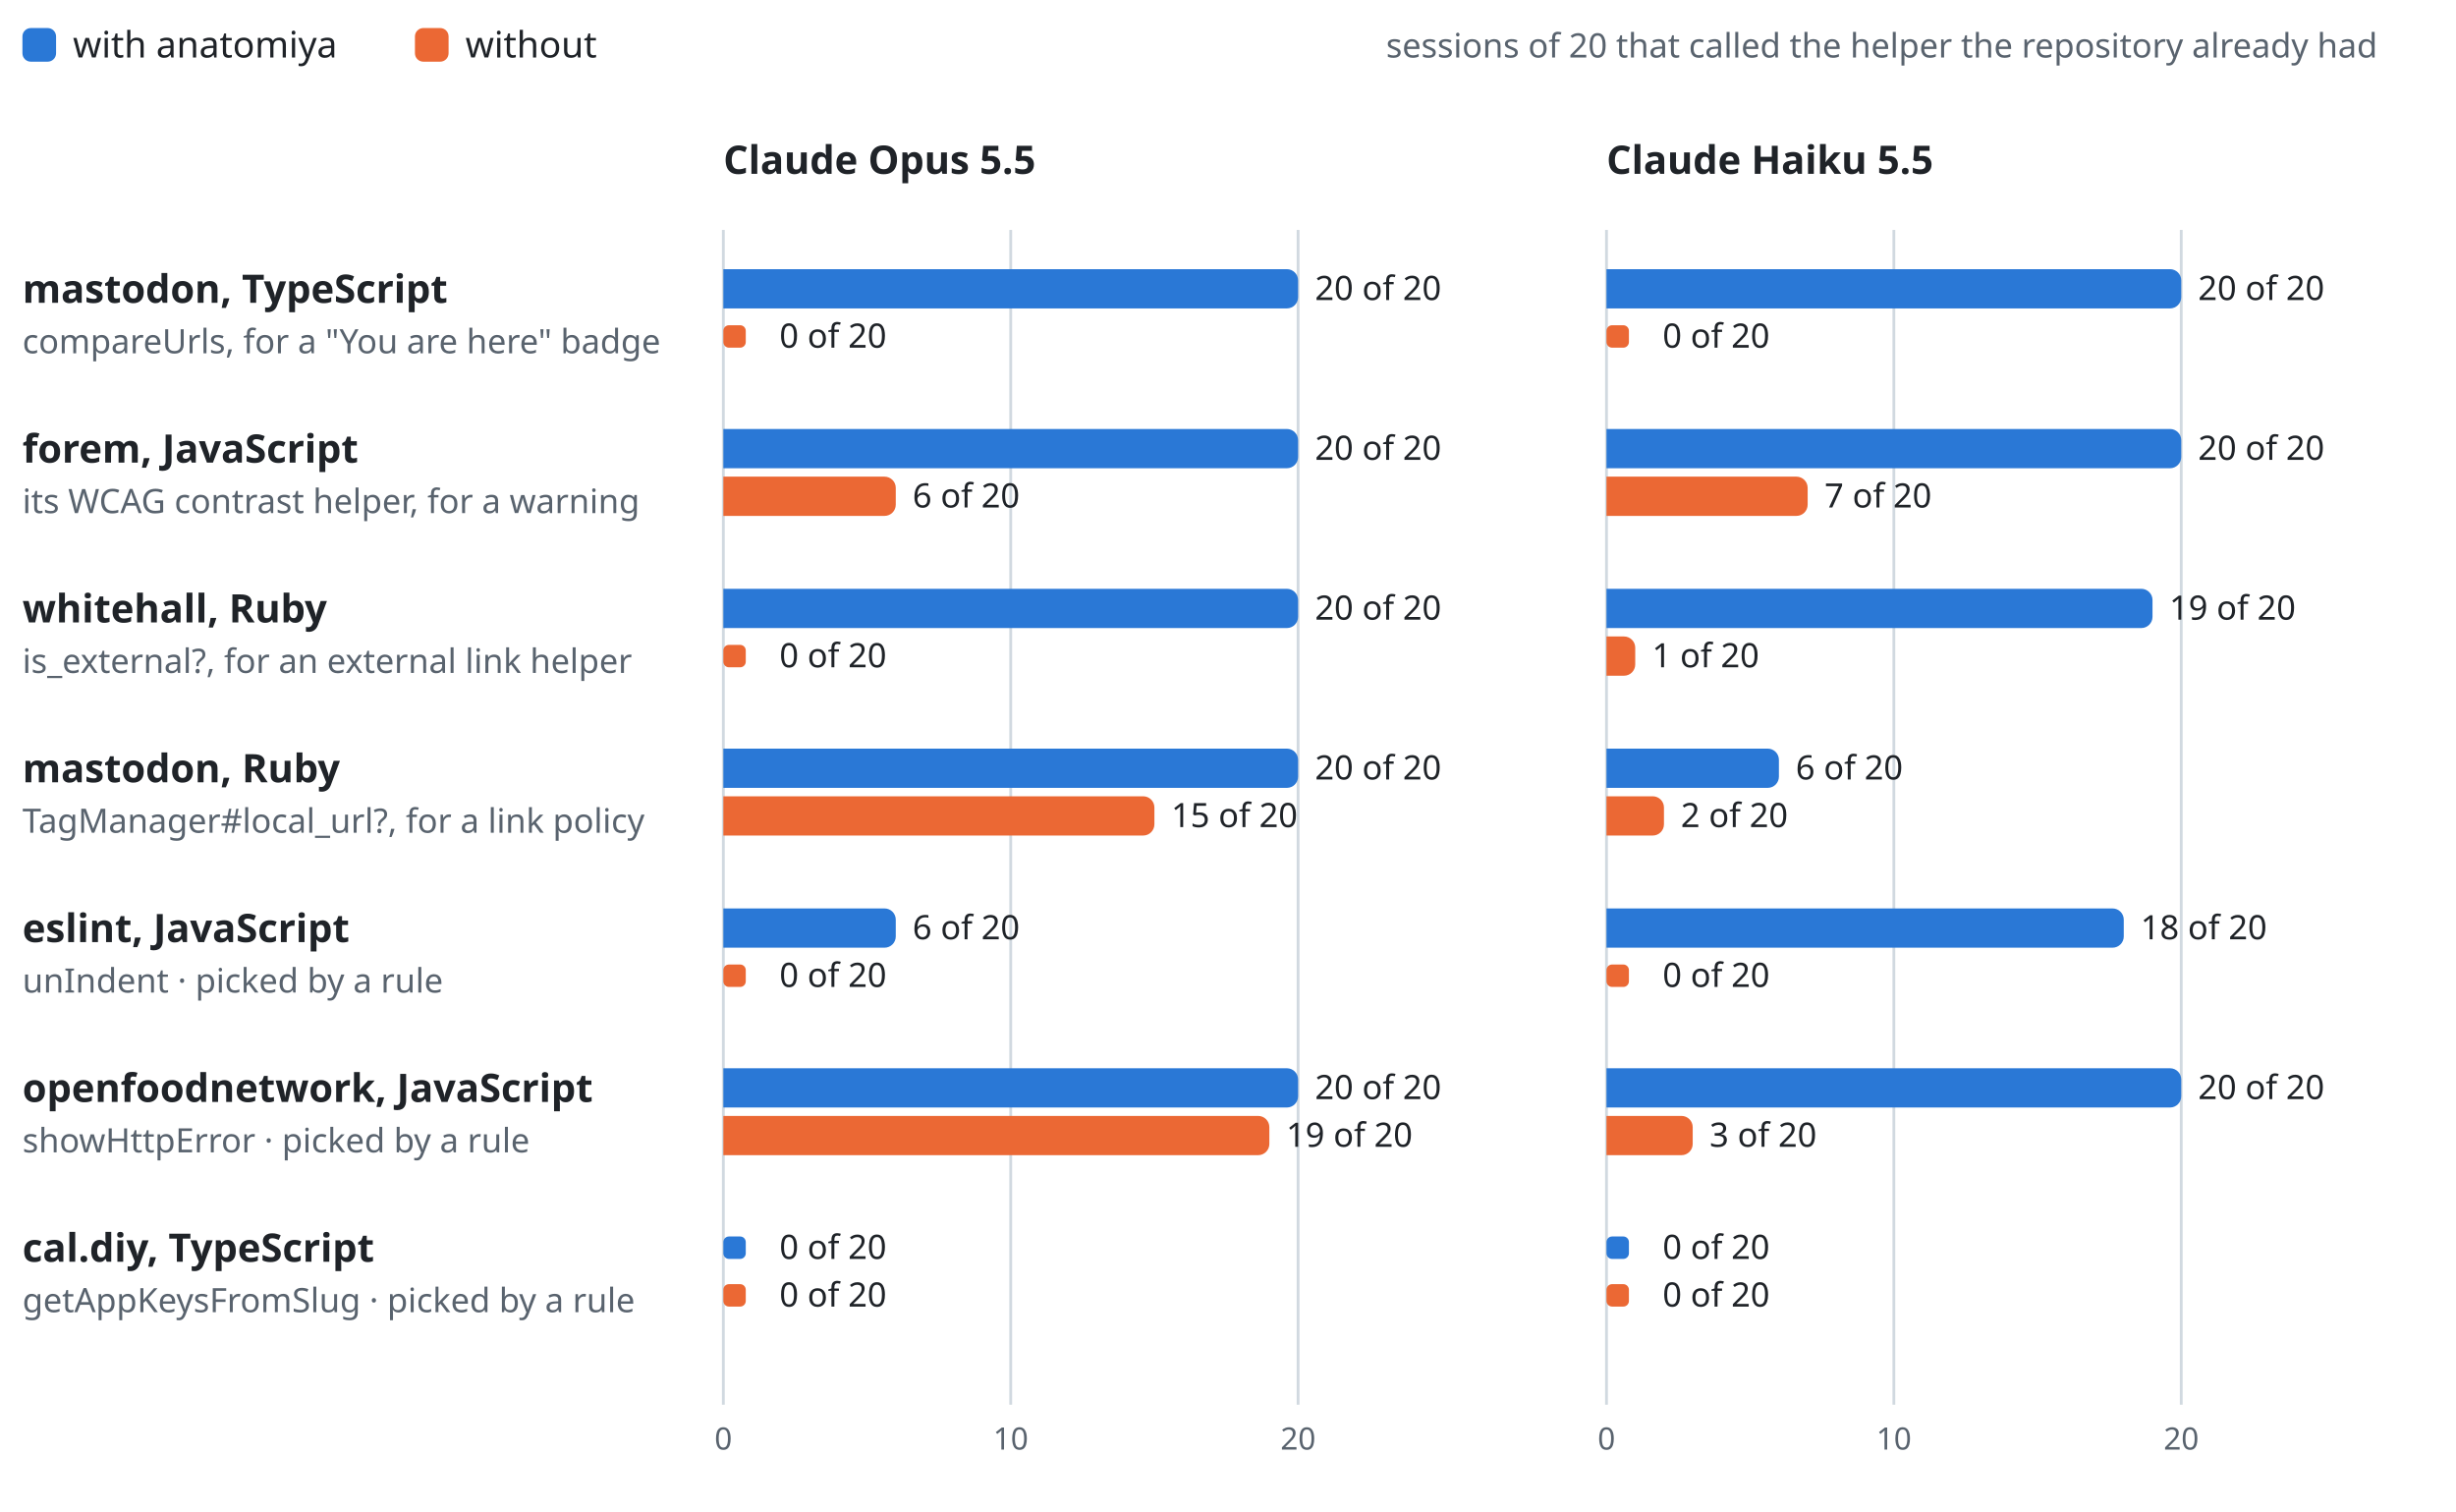
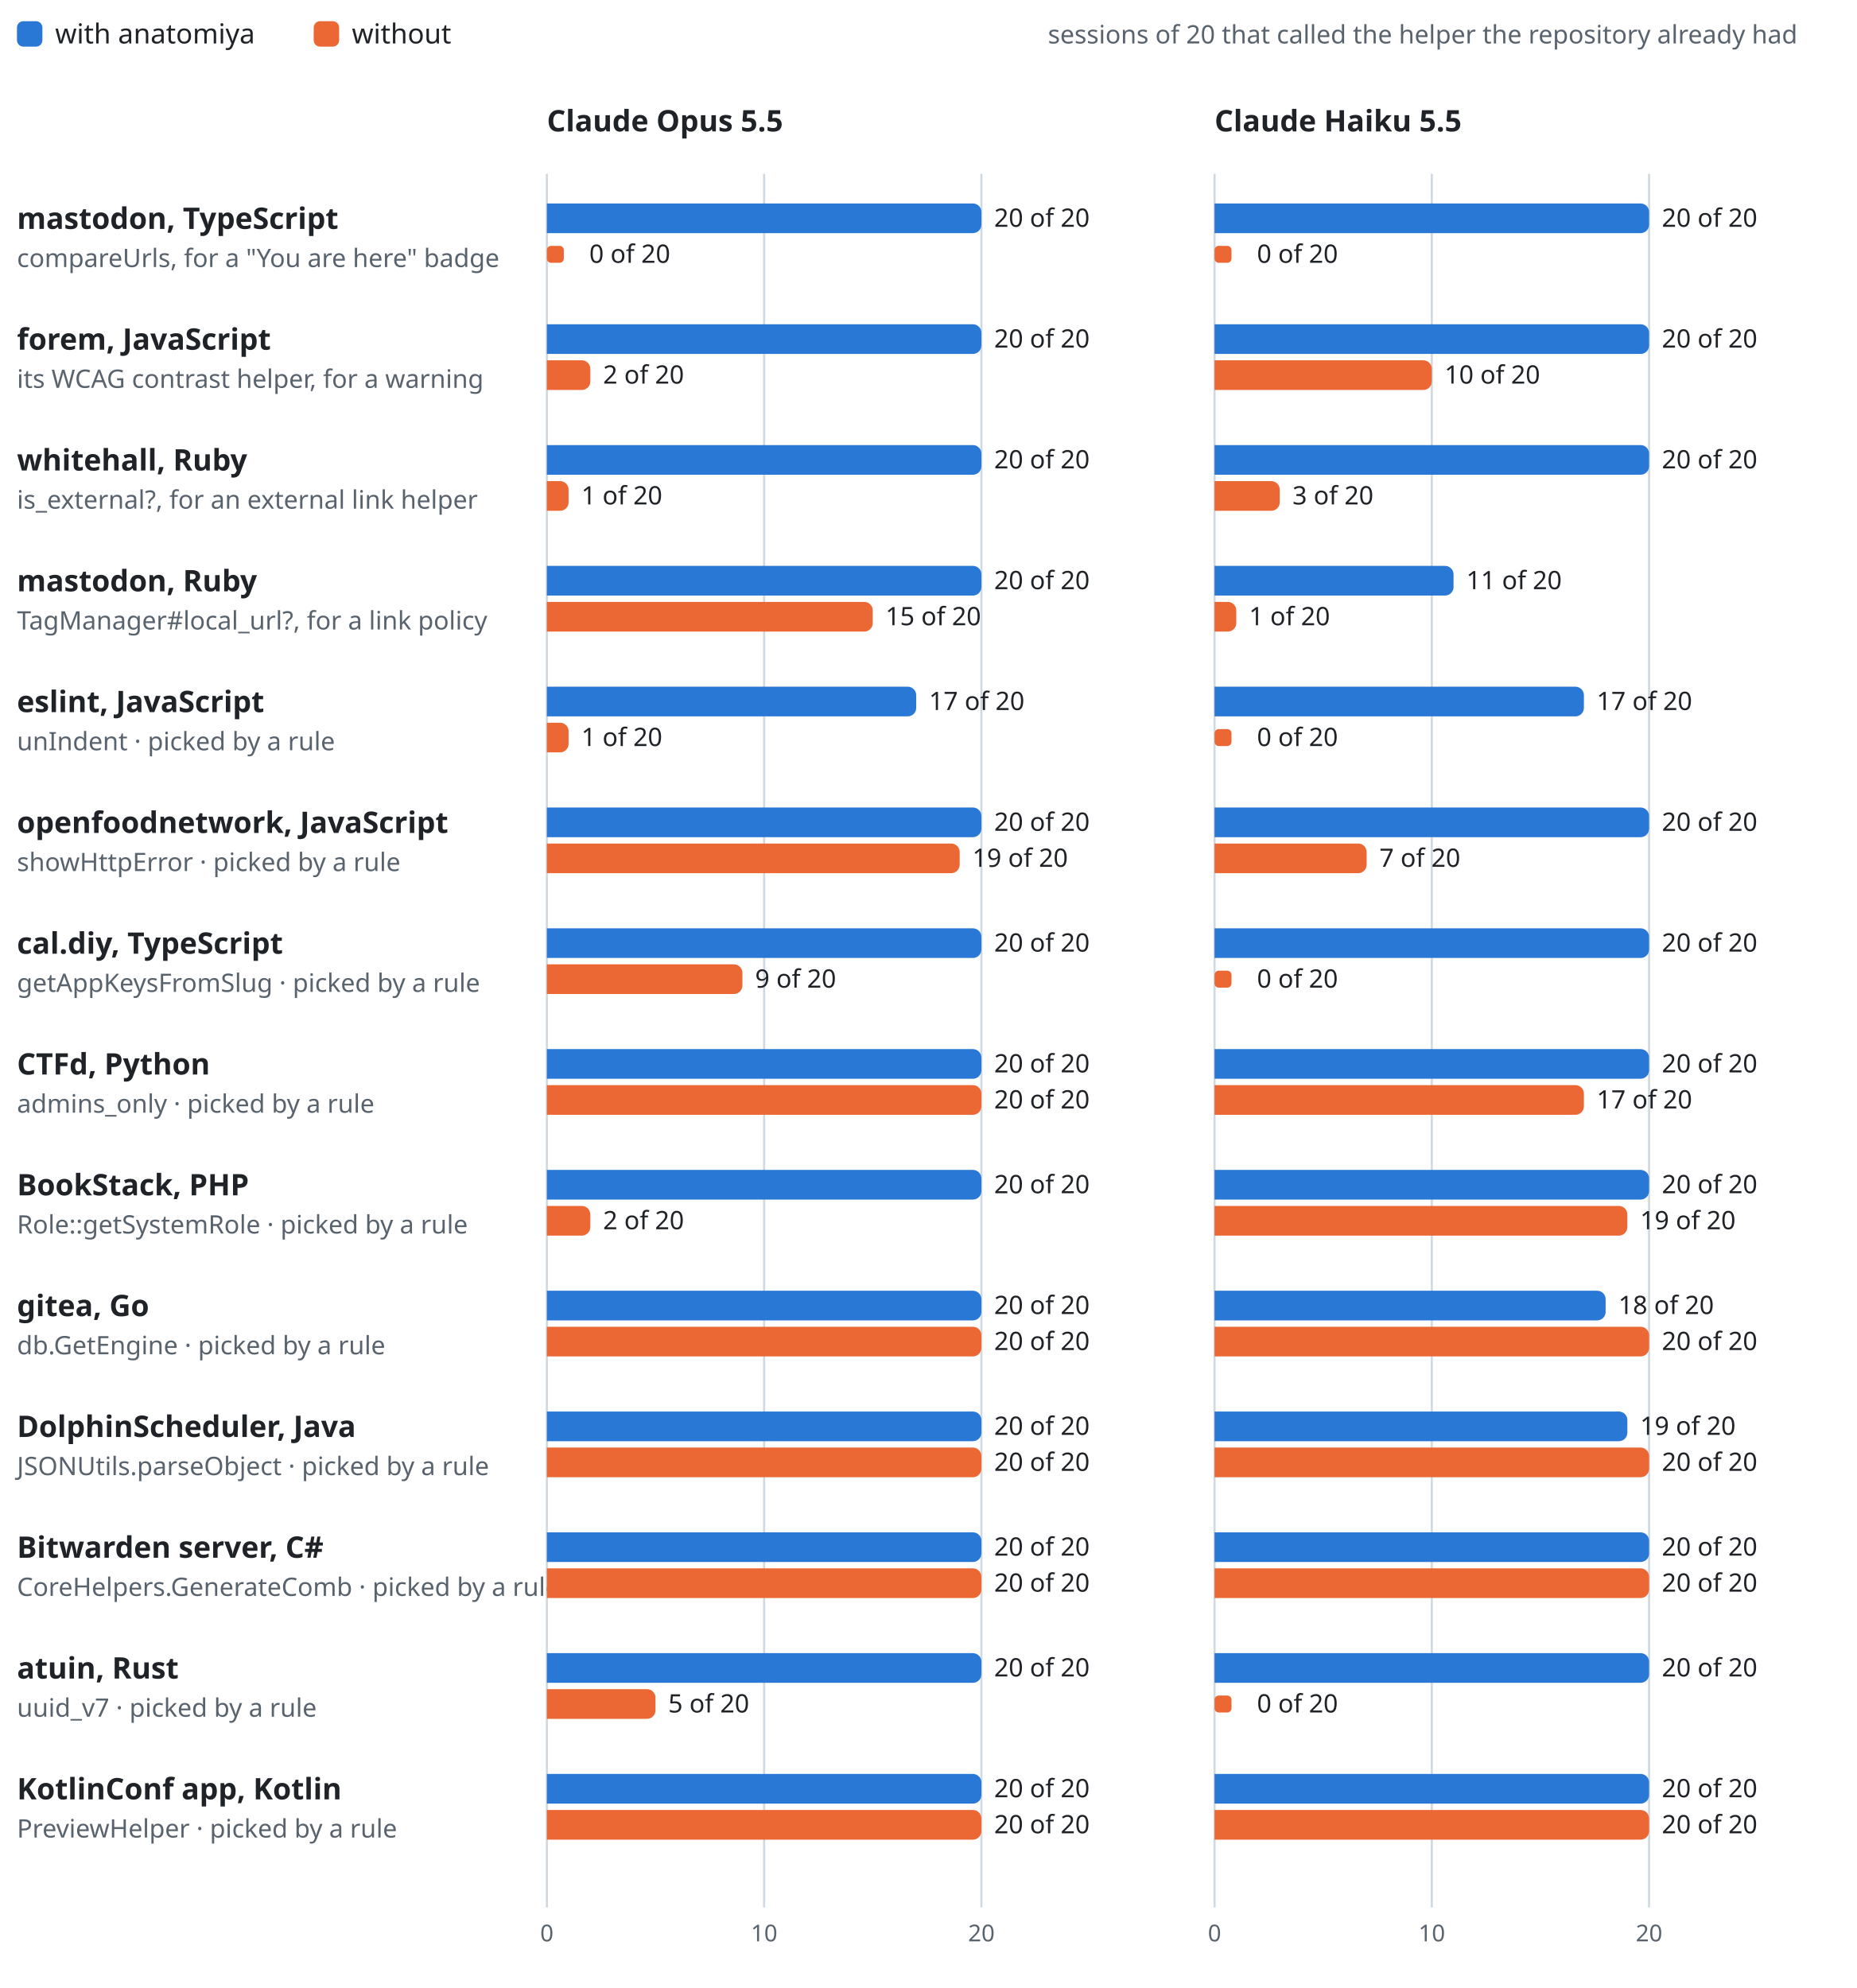
- <svg xmlns="http://www.w3.org/2000/svg" width="876" height="539" viewBox="-8 -4 876 539" font-family="-apple-system, BlinkMacSystemFont, &quot;Segoe UI&quot;, &quot;Noto Sans&quot;, Helvetica, Arial, sans-serif">
+ <svg xmlns="http://www.w3.org/2000/svg" width="876" height="938" viewBox="-8 -4 876 938" font-family="-apple-system, BlinkMacSystemFont, &quot;Segoe UI&quot;, &quot;Noto Sans&quot;, Helvetica, Arial, sans-serif">
  <rect x="0" y="6" width="12" height="12" rx="3" fill="#2a78d6" />
  <text x="18" y="16.5" font-size="13" fill="#1f2328">with anatomiya</text>
  <rect x="140" y="6" width="12" height="12" rx="3" fill="#eb6834" />
  <text x="158" y="16.5" font-size="13" fill="#1f2328">without</text>
  <text x="840" y="16.5" font-size="12" fill="#59636e" text-anchor="end">sessions of 20 that called the helper the repository already had</text>
  <text x="250" y="58" font-size="14" font-weight="600" fill="#1f2328">Claude Opus 5.5</text>
-   <line x1="250" y1="78" x2="250" y2="497" stroke="#d1d9e0" stroke-width="1" />
-   <text x="250" y="513" font-size="11" fill="#59636e" text-anchor="middle">0</text>
-   <line x1="352.5" y1="78" x2="352.5" y2="497" stroke="#d1d9e0" stroke-width="1" />
-   <text x="352.5" y="513" font-size="11" fill="#59636e" text-anchor="middle">10</text>
-   <line x1="455" y1="78" x2="455" y2="497" stroke="#d1d9e0" stroke-width="1" />
-   <text x="455" y="513" font-size="11" fill="#59636e" text-anchor="middle">20</text>
+   <line x1="250" y1="78" x2="250" y2="896" stroke="#d1d9e0" stroke-width="1" />
+   <text x="250" y="912" font-size="11" fill="#59636e" text-anchor="middle">0</text>
+   <line x1="352.5" y1="78" x2="352.5" y2="896" stroke="#d1d9e0" stroke-width="1" />
+   <text x="352.5" y="912" font-size="11" fill="#59636e" text-anchor="middle">10</text>
+   <line x1="455" y1="78" x2="455" y2="896" stroke="#d1d9e0" stroke-width="1" />
+   <text x="455" y="912" font-size="11" fill="#59636e" text-anchor="middle">20</text>
  <text x="565" y="58" font-size="14" font-weight="600" fill="#1f2328">Claude Haiku 5.5</text>
-   <line x1="565" y1="78" x2="565" y2="497" stroke="#d1d9e0" stroke-width="1" />
-   <text x="565" y="513" font-size="11" fill="#59636e" text-anchor="middle">0</text>
-   <line x1="667.5" y1="78" x2="667.5" y2="497" stroke="#d1d9e0" stroke-width="1" />
-   <text x="667.5" y="513" font-size="11" fill="#59636e" text-anchor="middle">10</text>
-   <line x1="770" y1="78" x2="770" y2="497" stroke="#d1d9e0" stroke-width="1" />
-   <text x="770" y="513" font-size="11" fill="#59636e" text-anchor="middle">20</text>
+   <line x1="565" y1="78" x2="565" y2="896" stroke="#d1d9e0" stroke-width="1" />
+   <text x="565" y="912" font-size="11" fill="#59636e" text-anchor="middle">0</text>
+   <line x1="667.5" y1="78" x2="667.5" y2="896" stroke="#d1d9e0" stroke-width="1" />
+   <text x="667.5" y="912" font-size="11" fill="#59636e" text-anchor="middle">10</text>
+   <line x1="770" y1="78" x2="770" y2="896" stroke="#d1d9e0" stroke-width="1" />
+   <text x="770" y="912" font-size="11" fill="#59636e" text-anchor="middle">20</text>
  <text x="0" y="104" font-size="14" font-weight="600" fill="#1f2328">mastodon, TypeScript</text>
  <text x="0" y="122" font-size="12" fill="#59636e">compareUrls, for a "You are here" badge</text>
  <path d="M250,92 h201 a4,4 0 0 1 4,4 v6 a4,4 0 0 1 -4,4 h-201 z" fill="#2a78d6" />
  <text x="461" y="103" font-size="12" fill="#1f2328">20 of 20</text>
  <rect x="250" y="112" width="8" height="8" rx="2" fill="#eb6834" />
  <text x="270" y="120" font-size="12" fill="#1f2328">0 of 20</text>
  <path d="M565,92 h201 a4,4 0 0 1 4,4 v6 a4,4 0 0 1 -4,4 h-201 z" fill="#2a78d6" />
  <text x="776" y="103" font-size="12" fill="#1f2328">20 of 20</text>
  <rect x="565" y="112" width="8" height="8" rx="2" fill="#eb6834" />
  <text x="585" y="120" font-size="12" fill="#1f2328">0 of 20</text>
  <text x="0" y="161" font-size="14" font-weight="600" fill="#1f2328">forem, JavaScript</text>
  <text x="0" y="179" font-size="12" fill="#59636e">its WCAG contrast helper, for a warning</text>
  <path d="M250,149 h201 a4,4 0 0 1 4,4 v6 a4,4 0 0 1 -4,4 h-201 z" fill="#2a78d6" />
  <text x="461" y="160" font-size="12" fill="#1f2328">20 of 20</text>
-   <path d="M250,166 h57.5 a4,4 0 0 1 4,4 v6 a4,4 0 0 1 -4,4 h-57.5 z" fill="#eb6834" />
-   <text x="317.5" y="177" font-size="12" fill="#1f2328">6 of 20</text>
+   <path d="M250,166 h16.5 a4,4 0 0 1 4,4 v6 a4,4 0 0 1 -4,4 h-16.5 z" fill="#eb6834" />
+   <text x="276.5" y="177" font-size="12" fill="#1f2328">2 of 20</text>
  <path d="M565,149 h201 a4,4 0 0 1 4,4 v6 a4,4 0 0 1 -4,4 h-201 z" fill="#2a78d6" />
  <text x="776" y="160" font-size="12" fill="#1f2328">20 of 20</text>
-   <path d="M565,166 h67.75 a4,4 0 0 1 4,4 v6 a4,4 0 0 1 -4,4 h-67.75 z" fill="#eb6834" />
-   <text x="642.75" y="177" font-size="12" fill="#1f2328">7 of 20</text>
+   <path d="M565,166 h98.5 a4,4 0 0 1 4,4 v6 a4,4 0 0 1 -4,4 h-98.5 z" fill="#eb6834" />
+   <text x="673.5" y="177" font-size="12" fill="#1f2328">10 of 20</text>
  <text x="0" y="218" font-size="14" font-weight="600" fill="#1f2328">whitehall, Ruby</text>
  <text x="0" y="236" font-size="12" fill="#59636e">is_external?, for an external link helper</text>
  <path d="M250,206 h201 a4,4 0 0 1 4,4 v6 a4,4 0 0 1 -4,4 h-201 z" fill="#2a78d6" />
  <text x="461" y="217" font-size="12" fill="#1f2328">20 of 20</text>
-   <rect x="250" y="226" width="8" height="8" rx="2" fill="#eb6834" />
-   <text x="270" y="234" font-size="12" fill="#1f2328">0 of 20</text>
-   <path d="M565,206 h190.75 a4,4 0 0 1 4,4 v6 a4,4 0 0 1 -4,4 h-190.75 z" fill="#2a78d6" />
-   <text x="765.75" y="217" font-size="12" fill="#1f2328">19 of 20</text>
-   <path d="M565,223 h6.25 a4,4 0 0 1 4,4 v6 a4,4 0 0 1 -4,4 h-6.25 z" fill="#eb6834" />
-   <text x="581.25" y="234" font-size="12" fill="#1f2328">1 of 20</text>
+   <path d="M250,223 h6.25 a4,4 0 0 1 4,4 v6 a4,4 0 0 1 -4,4 h-6.25 z" fill="#eb6834" />
+   <text x="266.25" y="234" font-size="12" fill="#1f2328">1 of 20</text>
+   <path d="M565,206 h201 a4,4 0 0 1 4,4 v6 a4,4 0 0 1 -4,4 h-201 z" fill="#2a78d6" />
+   <text x="776" y="217" font-size="12" fill="#1f2328">20 of 20</text>
+   <path d="M565,223 h26.75 a4,4 0 0 1 4,4 v6 a4,4 0 0 1 -4,4 h-26.75 z" fill="#eb6834" />
+   <text x="601.75" y="234" font-size="12" fill="#1f2328">3 of 20</text>
  <text x="0" y="275" font-size="14" font-weight="600" fill="#1f2328">mastodon, Ruby</text>
  <text x="0" y="293" font-size="12" fill="#59636e">TagManager#local_url?, for a link policy</text>
  <path d="M250,263 h201 a4,4 0 0 1 4,4 v6 a4,4 0 0 1 -4,4 h-201 z" fill="#2a78d6" />
  <text x="461" y="274" font-size="12" fill="#1f2328">20 of 20</text>
  <path d="M250,280 h149.75 a4,4 0 0 1 4,4 v6 a4,4 0 0 1 -4,4 h-149.75 z" fill="#eb6834" />
  <text x="409.75" y="291" font-size="12" fill="#1f2328">15 of 20</text>
-   <path d="M565,263 h57.5 a4,4 0 0 1 4,4 v6 a4,4 0 0 1 -4,4 h-57.5 z" fill="#2a78d6" />
-   <text x="632.5" y="274" font-size="12" fill="#1f2328">6 of 20</text>
-   <path d="M565,280 h16.5 a4,4 0 0 1 4,4 v6 a4,4 0 0 1 -4,4 h-16.5 z" fill="#eb6834" />
-   <text x="591.5" y="291" font-size="12" fill="#1f2328">2 of 20</text>
+   <path d="M565,263 h108.75 a4,4 0 0 1 4,4 v6 a4,4 0 0 1 -4,4 h-108.75 z" fill="#2a78d6" />
+   <text x="683.75" y="274" font-size="12" fill="#1f2328">11 of 20</text>
+   <path d="M565,280 h6.25 a4,4 0 0 1 4,4 v6 a4,4 0 0 1 -4,4 h-6.25 z" fill="#eb6834" />
+   <text x="581.25" y="291" font-size="12" fill="#1f2328">1 of 20</text>
  <text x="0" y="332" font-size="14" font-weight="600" fill="#1f2328">eslint, JavaScript</text>
  <text x="0" y="350" font-size="12" fill="#59636e">unIndent · picked by a rule</text>
-   <path d="M250,320 h57.5 a4,4 0 0 1 4,4 v6 a4,4 0 0 1 -4,4 h-57.5 z" fill="#2a78d6" />
-   <text x="317.5" y="331" font-size="12" fill="#1f2328">6 of 20</text>
-   <rect x="250" y="340" width="8" height="8" rx="2" fill="#eb6834" />
-   <text x="270" y="348" font-size="12" fill="#1f2328">0 of 20</text>
-   <path d="M565,320 h180.5 a4,4 0 0 1 4,4 v6 a4,4 0 0 1 -4,4 h-180.5 z" fill="#2a78d6" />
-   <text x="755.5" y="331" font-size="12" fill="#1f2328">18 of 20</text>
+   <path d="M250,320 h170.25 a4,4 0 0 1 4,4 v6 a4,4 0 0 1 -4,4 h-170.25 z" fill="#2a78d6" />
+   <text x="430.25" y="331" font-size="12" fill="#1f2328">17 of 20</text>
+   <path d="M250,337 h6.25 a4,4 0 0 1 4,4 v6 a4,4 0 0 1 -4,4 h-6.25 z" fill="#eb6834" />
+   <text x="266.25" y="348" font-size="12" fill="#1f2328">1 of 20</text>
+   <path d="M565,320 h170.25 a4,4 0 0 1 4,4 v6 a4,4 0 0 1 -4,4 h-170.25 z" fill="#2a78d6" />
+   <text x="745.25" y="331" font-size="12" fill="#1f2328">17 of 20</text>
  <rect x="565" y="340" width="8" height="8" rx="2" fill="#eb6834" />
  <text x="585" y="348" font-size="12" fill="#1f2328">0 of 20</text>
  <text x="0" y="389" font-size="14" font-weight="600" fill="#1f2328">openfoodnetwork, JavaScript</text>
  <text x="0" y="407" font-size="12" fill="#59636e">showHttpError · picked by a rule</text>
  <path d="M250,377 h201 a4,4 0 0 1 4,4 v6 a4,4 0 0 1 -4,4 h-201 z" fill="#2a78d6" />
  <text x="461" y="388" font-size="12" fill="#1f2328">20 of 20</text>
  <path d="M250,394 h190.75 a4,4 0 0 1 4,4 v6 a4,4 0 0 1 -4,4 h-190.75 z" fill="#eb6834" />
  <text x="450.75" y="405" font-size="12" fill="#1f2328">19 of 20</text>
  <path d="M565,377 h201 a4,4 0 0 1 4,4 v6 a4,4 0 0 1 -4,4 h-201 z" fill="#2a78d6" />
  <text x="776" y="388" font-size="12" fill="#1f2328">20 of 20</text>
-   <path d="M565,394 h26.75 a4,4 0 0 1 4,4 v6 a4,4 0 0 1 -4,4 h-26.75 z" fill="#eb6834" />
-   <text x="601.75" y="405" font-size="12" fill="#1f2328">3 of 20</text>
+   <path d="M565,394 h67.75 a4,4 0 0 1 4,4 v6 a4,4 0 0 1 -4,4 h-67.75 z" fill="#eb6834" />
+   <text x="642.75" y="405" font-size="12" fill="#1f2328">7 of 20</text>
  <text x="0" y="446" font-size="14" font-weight="600" fill="#1f2328">cal.diy, TypeScript</text>
  <text x="0" y="464" font-size="12" fill="#59636e">getAppKeysFromSlug · picked by a rule</text>
-   <rect x="250" y="437" width="8" height="8" rx="2" fill="#2a78d6" />
-   <text x="270" y="445" font-size="12" fill="#1f2328">0 of 20</text>
-   <rect x="250" y="454" width="8" height="8" rx="2" fill="#eb6834" />
-   <text x="270" y="462" font-size="12" fill="#1f2328">0 of 20</text>
-   <rect x="565" y="437" width="8" height="8" rx="2" fill="#2a78d6" />
-   <text x="585" y="445" font-size="12" fill="#1f2328">0 of 20</text>
+   <path d="M250,434 h201 a4,4 0 0 1 4,4 v6 a4,4 0 0 1 -4,4 h-201 z" fill="#2a78d6" />
+   <text x="461" y="445" font-size="12" fill="#1f2328">20 of 20</text>
+   <path d="M250,451 h88.25 a4,4 0 0 1 4,4 v6 a4,4 0 0 1 -4,4 h-88.25 z" fill="#eb6834" />
+   <text x="348.25" y="462" font-size="12" fill="#1f2328">9 of 20</text>
+   <path d="M565,434 h201 a4,4 0 0 1 4,4 v6 a4,4 0 0 1 -4,4 h-201 z" fill="#2a78d6" />
+   <text x="776" y="445" font-size="12" fill="#1f2328">20 of 20</text>
  <rect x="565" y="454" width="8" height="8" rx="2" fill="#eb6834" />
  <text x="585" y="462" font-size="12" fill="#1f2328">0 of 20</text>
+   <text x="0" y="503" font-size="14" font-weight="600" fill="#1f2328">CTFd, Python</text>
+   <text x="0" y="521" font-size="12" fill="#59636e">admins_only · picked by a rule</text>
+   <path d="M250,491 h201 a4,4 0 0 1 4,4 v6 a4,4 0 0 1 -4,4 h-201 z" fill="#2a78d6" />
+   <text x="461" y="502" font-size="12" fill="#1f2328">20 of 20</text>
+   <path d="M250,508 h201 a4,4 0 0 1 4,4 v6 a4,4 0 0 1 -4,4 h-201 z" fill="#eb6834" />
+   <text x="461" y="519" font-size="12" fill="#1f2328">20 of 20</text>
+   <path d="M565,491 h201 a4,4 0 0 1 4,4 v6 a4,4 0 0 1 -4,4 h-201 z" fill="#2a78d6" />
+   <text x="776" y="502" font-size="12" fill="#1f2328">20 of 20</text>
+   <path d="M565,508 h170.25 a4,4 0 0 1 4,4 v6 a4,4 0 0 1 -4,4 h-170.25 z" fill="#eb6834" />
+   <text x="745.25" y="519" font-size="12" fill="#1f2328">17 of 20</text>
+   <text x="0" y="560" font-size="14" font-weight="600" fill="#1f2328">BookStack, PHP</text>
+   <text x="0" y="578" font-size="12" fill="#59636e">Role::getSystemRole · picked by a rule</text>
+   <path d="M250,548 h201 a4,4 0 0 1 4,4 v6 a4,4 0 0 1 -4,4 h-201 z" fill="#2a78d6" />
+   <text x="461" y="559" font-size="12" fill="#1f2328">20 of 20</text>
+   <path d="M250,565 h16.5 a4,4 0 0 1 4,4 v6 a4,4 0 0 1 -4,4 h-16.5 z" fill="#eb6834" />
+   <text x="276.5" y="576" font-size="12" fill="#1f2328">2 of 20</text>
+   <path d="M565,548 h201 a4,4 0 0 1 4,4 v6 a4,4 0 0 1 -4,4 h-201 z" fill="#2a78d6" />
+   <text x="776" y="559" font-size="12" fill="#1f2328">20 of 20</text>
+   <path d="M565,565 h190.75 a4,4 0 0 1 4,4 v6 a4,4 0 0 1 -4,4 h-190.75 z" fill="#eb6834" />
+   <text x="765.75" y="576" font-size="12" fill="#1f2328">19 of 20</text>
+   <text x="0" y="617" font-size="14" font-weight="600" fill="#1f2328">gitea, Go</text>
+   <text x="0" y="635" font-size="12" fill="#59636e">db.GetEngine · picked by a rule</text>
+   <path d="M250,605 h201 a4,4 0 0 1 4,4 v6 a4,4 0 0 1 -4,4 h-201 z" fill="#2a78d6" />
+   <text x="461" y="616" font-size="12" fill="#1f2328">20 of 20</text>
+   <path d="M250,622 h201 a4,4 0 0 1 4,4 v6 a4,4 0 0 1 -4,4 h-201 z" fill="#eb6834" />
+   <text x="461" y="633" font-size="12" fill="#1f2328">20 of 20</text>
+   <path d="M565,605 h180.5 a4,4 0 0 1 4,4 v6 a4,4 0 0 1 -4,4 h-180.5 z" fill="#2a78d6" />
+   <text x="755.5" y="616" font-size="12" fill="#1f2328">18 of 20</text>
+   <path d="M565,622 h201 a4,4 0 0 1 4,4 v6 a4,4 0 0 1 -4,4 h-201 z" fill="#eb6834" />
+   <text x="776" y="633" font-size="12" fill="#1f2328">20 of 20</text>
+   <text x="0" y="674" font-size="14" font-weight="600" fill="#1f2328">DolphinScheduler, Java</text>
+   <text x="0" y="692" font-size="12" fill="#59636e">JSONUtils.parseObject · picked by a rule</text>
+   <path d="M250,662 h201 a4,4 0 0 1 4,4 v6 a4,4 0 0 1 -4,4 h-201 z" fill="#2a78d6" />
+   <text x="461" y="673" font-size="12" fill="#1f2328">20 of 20</text>
+   <path d="M250,679 h201 a4,4 0 0 1 4,4 v6 a4,4 0 0 1 -4,4 h-201 z" fill="#eb6834" />
+   <text x="461" y="690" font-size="12" fill="#1f2328">20 of 20</text>
+   <path d="M565,662 h190.75 a4,4 0 0 1 4,4 v6 a4,4 0 0 1 -4,4 h-190.75 z" fill="#2a78d6" />
+   <text x="765.75" y="673" font-size="12" fill="#1f2328">19 of 20</text>
+   <path d="M565,679 h201 a4,4 0 0 1 4,4 v6 a4,4 0 0 1 -4,4 h-201 z" fill="#eb6834" />
+   <text x="776" y="690" font-size="12" fill="#1f2328">20 of 20</text>
+   <text x="0" y="731" font-size="14" font-weight="600" fill="#1f2328">Bitwarden server, C#</text>
+   <text x="0" y="749" font-size="12" fill="#59636e">CoreHelpers.GenerateComb · picked by a rule</text>
+   <path d="M250,719 h201 a4,4 0 0 1 4,4 v6 a4,4 0 0 1 -4,4 h-201 z" fill="#2a78d6" />
+   <text x="461" y="730" font-size="12" fill="#1f2328">20 of 20</text>
+   <path d="M250,736 h201 a4,4 0 0 1 4,4 v6 a4,4 0 0 1 -4,4 h-201 z" fill="#eb6834" />
+   <text x="461" y="747" font-size="12" fill="#1f2328">20 of 20</text>
+   <path d="M565,719 h201 a4,4 0 0 1 4,4 v6 a4,4 0 0 1 -4,4 h-201 z" fill="#2a78d6" />
+   <text x="776" y="730" font-size="12" fill="#1f2328">20 of 20</text>
+   <path d="M565,736 h201 a4,4 0 0 1 4,4 v6 a4,4 0 0 1 -4,4 h-201 z" fill="#eb6834" />
+   <text x="776" y="747" font-size="12" fill="#1f2328">20 of 20</text>
+   <text x="0" y="788" font-size="14" font-weight="600" fill="#1f2328">atuin, Rust</text>
+   <text x="0" y="806" font-size="12" fill="#59636e">uuid_v7 · picked by a rule</text>
+   <path d="M250,776 h201 a4,4 0 0 1 4,4 v6 a4,4 0 0 1 -4,4 h-201 z" fill="#2a78d6" />
+   <text x="461" y="787" font-size="12" fill="#1f2328">20 of 20</text>
+   <path d="M250,793 h47.25 a4,4 0 0 1 4,4 v6 a4,4 0 0 1 -4,4 h-47.25 z" fill="#eb6834" />
+   <text x="307.25" y="804" font-size="12" fill="#1f2328">5 of 20</text>
+   <path d="M565,776 h201 a4,4 0 0 1 4,4 v6 a4,4 0 0 1 -4,4 h-201 z" fill="#2a78d6" />
+   <text x="776" y="787" font-size="12" fill="#1f2328">20 of 20</text>
+   <rect x="565" y="796" width="8" height="8" rx="2" fill="#eb6834" />
+   <text x="585" y="804" font-size="12" fill="#1f2328">0 of 20</text>
+   <text x="0" y="845" font-size="14" font-weight="600" fill="#1f2328">KotlinConf app, Kotlin</text>
+   <text x="0" y="863" font-size="12" fill="#59636e">PreviewHelper · picked by a rule</text>
+   <path d="M250,833 h201 a4,4 0 0 1 4,4 v6 a4,4 0 0 1 -4,4 h-201 z" fill="#2a78d6" />
+   <text x="461" y="844" font-size="12" fill="#1f2328">20 of 20</text>
+   <path d="M250,850 h201 a4,4 0 0 1 4,4 v6 a4,4 0 0 1 -4,4 h-201 z" fill="#eb6834" />
+   <text x="461" y="861" font-size="12" fill="#1f2328">20 of 20</text>
+   <path d="M565,833 h201 a4,4 0 0 1 4,4 v6 a4,4 0 0 1 -4,4 h-201 z" fill="#2a78d6" />
+   <text x="776" y="844" font-size="12" fill="#1f2328">20 of 20</text>
+   <path d="M565,850 h201 a4,4 0 0 1 4,4 v6 a4,4 0 0 1 -4,4 h-201 z" fill="#eb6834" />
+   <text x="776" y="861" font-size="12" fill="#1f2328">20 of 20</text>
</svg>
